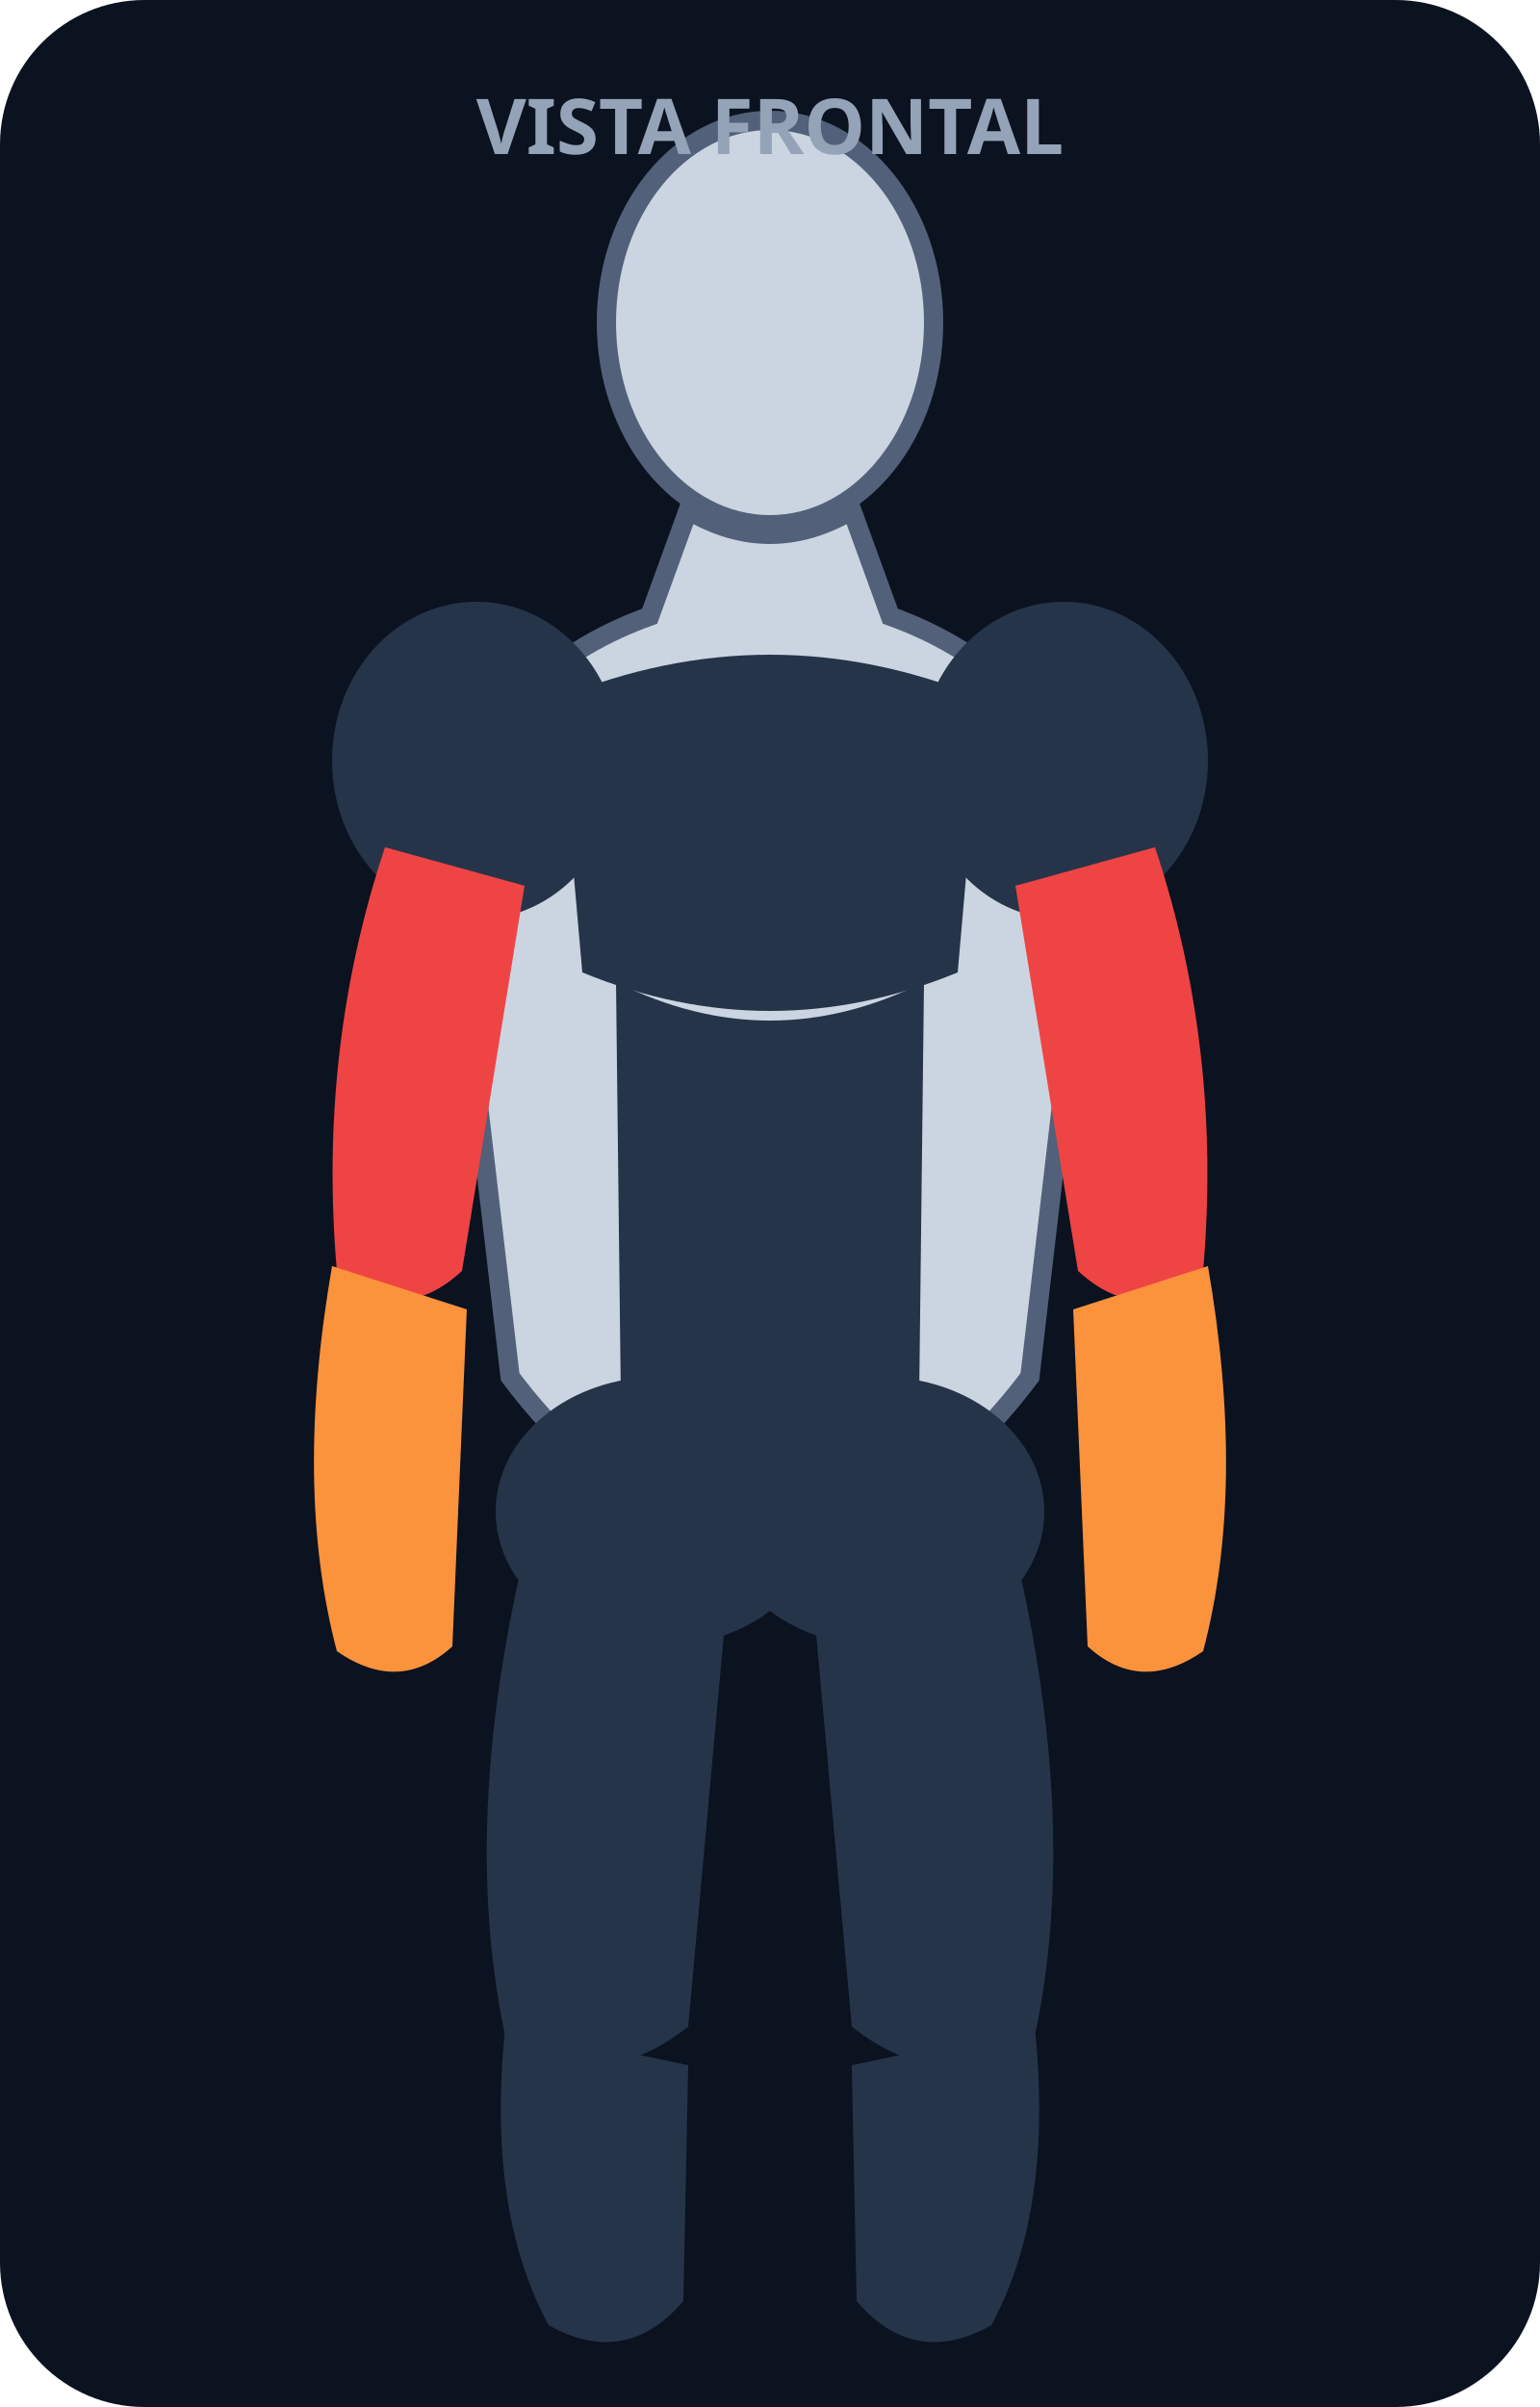
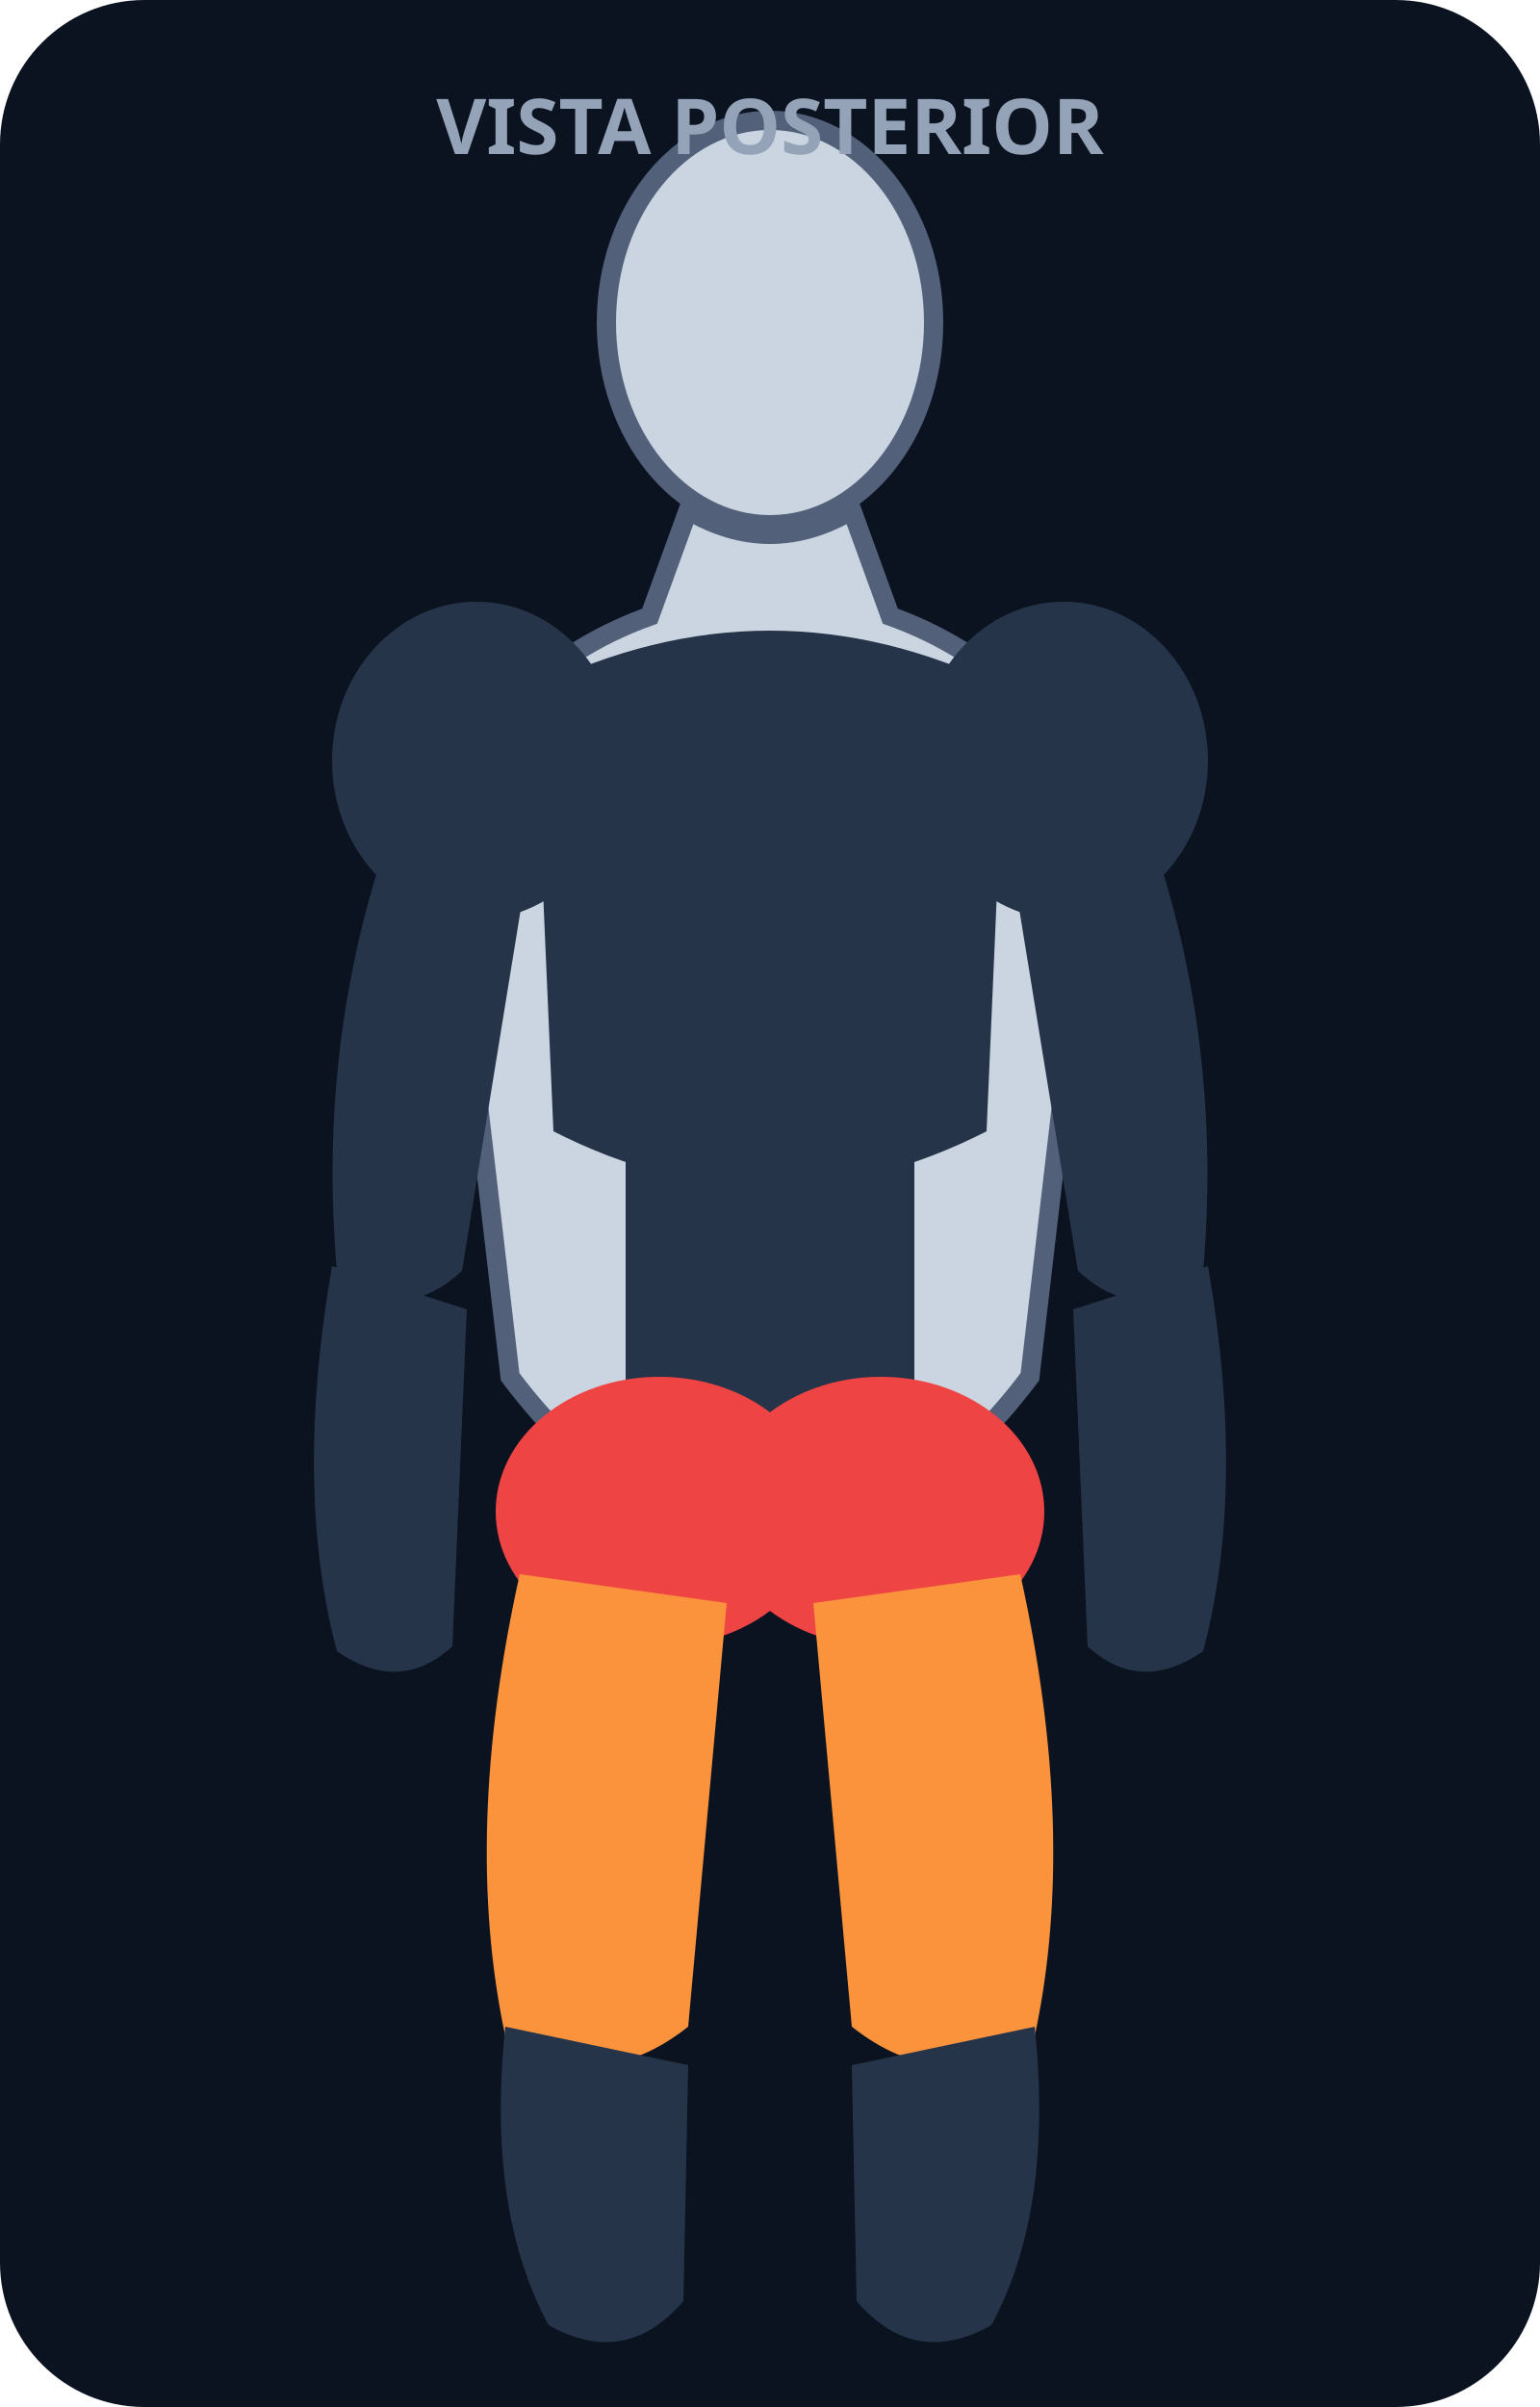
<svg xmlns="http://www.w3.org/2000/svg" viewBox="0 0 320 500">
  <rect width="320" height="500" rx="30" fill="#0b1220" />
  <ellipse cx="160" cy="67" rx="34" ry="42" fill="#cbd5e1" stroke="#526079" stroke-width="4" />
  <path d="M143 106 Q160 116 177 106 L185 128 Q213 138 228 166 L214 286 Q190 318 160 318 Q130 318 106 286 L92 166 Q107 138 135 128Z" fill="#cbd5e1" stroke="#526079" stroke-width="4" />
  <ellipse cx="99" cy="158" rx="30" ry="33" fill="#263449" />
  <ellipse cx="221" cy="158" rx="30" ry="33" fill="#263449" />
-   <path d="M80 176 Q66 218 70 264 Q83 276 96 264 L109 184Z" fill="#ef4444" />
-   <path d="M240 176 Q254 218 250 264 Q237 276 224 264 L211 184Z" fill="#ef4444" />
-   <path d="M69 263 Q61 309 70 343 Q83 352 94 342 L97 272Z" fill="#fb923c" />
-   <path d="M251 263 Q259 309 250 343 Q237 352 226 342 L223 272Z" fill="#fb923c" />
-   <path d="M116 145 Q160 127 204 145 L199 202 Q160 218 121 202Z" fill="#263449" />
-   <path d="M128 204 Q160 220 192 204 L191 290 Q160 304 129 290Z" fill="#263449" />
-   <ellipse cx="137" cy="314" rx="34" ry="28" fill="#263449" />
-   <ellipse cx="183" cy="314" rx="34" ry="28" fill="#263449" />
-   <path d="M108 327 Q96 381 105 423 Q124 436 143 421 L151 333Z" fill="#263449" />
-   <path d="M212 327 Q224 381 215 423 Q196 436 177 421 L169 333Z" fill="#263449" />
+   <path d="M80 176 Q66 218 70 264 Q83 276 96 264 L109 184Z" fill="#263449" />
+   <path d="M240 176 Q254 218 250 264 Q237 276 224 264 L211 184Z" fill="#263449" />
+   <path d="M69 263 Q61 309 70 343 Q83 352 94 342 L97 272Z" fill="#263449" />
+   <path d="M251 263 Q259 309 250 343 Q237 352 226 342 L223 272Z" fill="#263449" />
+   <path d="M111 143 Q160 119 209 143 L205 235 Q160 258 115 235Z" fill="#263449" />
+   <path d="M130 235 Q160 252 190 235 L190 291 Q160 305 130 291Z" fill="#263449" />
+   <ellipse cx="137" cy="314" rx="34" ry="28" fill="#ef4444" />
+   <ellipse cx="183" cy="314" rx="34" ry="28" fill="#ef4444" />
+   <path d="M108 327 Q96 381 105 423 Q124 436 143 421 L151 333Z" fill="#fb923c" />
+   <path d="M212 327 Q224 381 215 423 Q196 436 177 421 L169 333Z" fill="#fb923c" />
  <path d="M105 421 Q101 459 114 483 Q130 492 142 478 L143 429Z" fill="#263449" />
  <path d="M215 421 Q219 459 206 483 Q190 492 178 478 L177 429Z" fill="#263449" />
-   <text x="160" y="32" text-anchor="middle" fill="#94a3b8" font-family="system-ui" font-size="16" font-weight="700">VISTA FRONTAL</text>
+   <text x="160" y="32" text-anchor="middle" fill="#94a3b8" font-family="system-ui" font-size="16" font-weight="700">VISTA POSTERIOR</text>
</svg>
